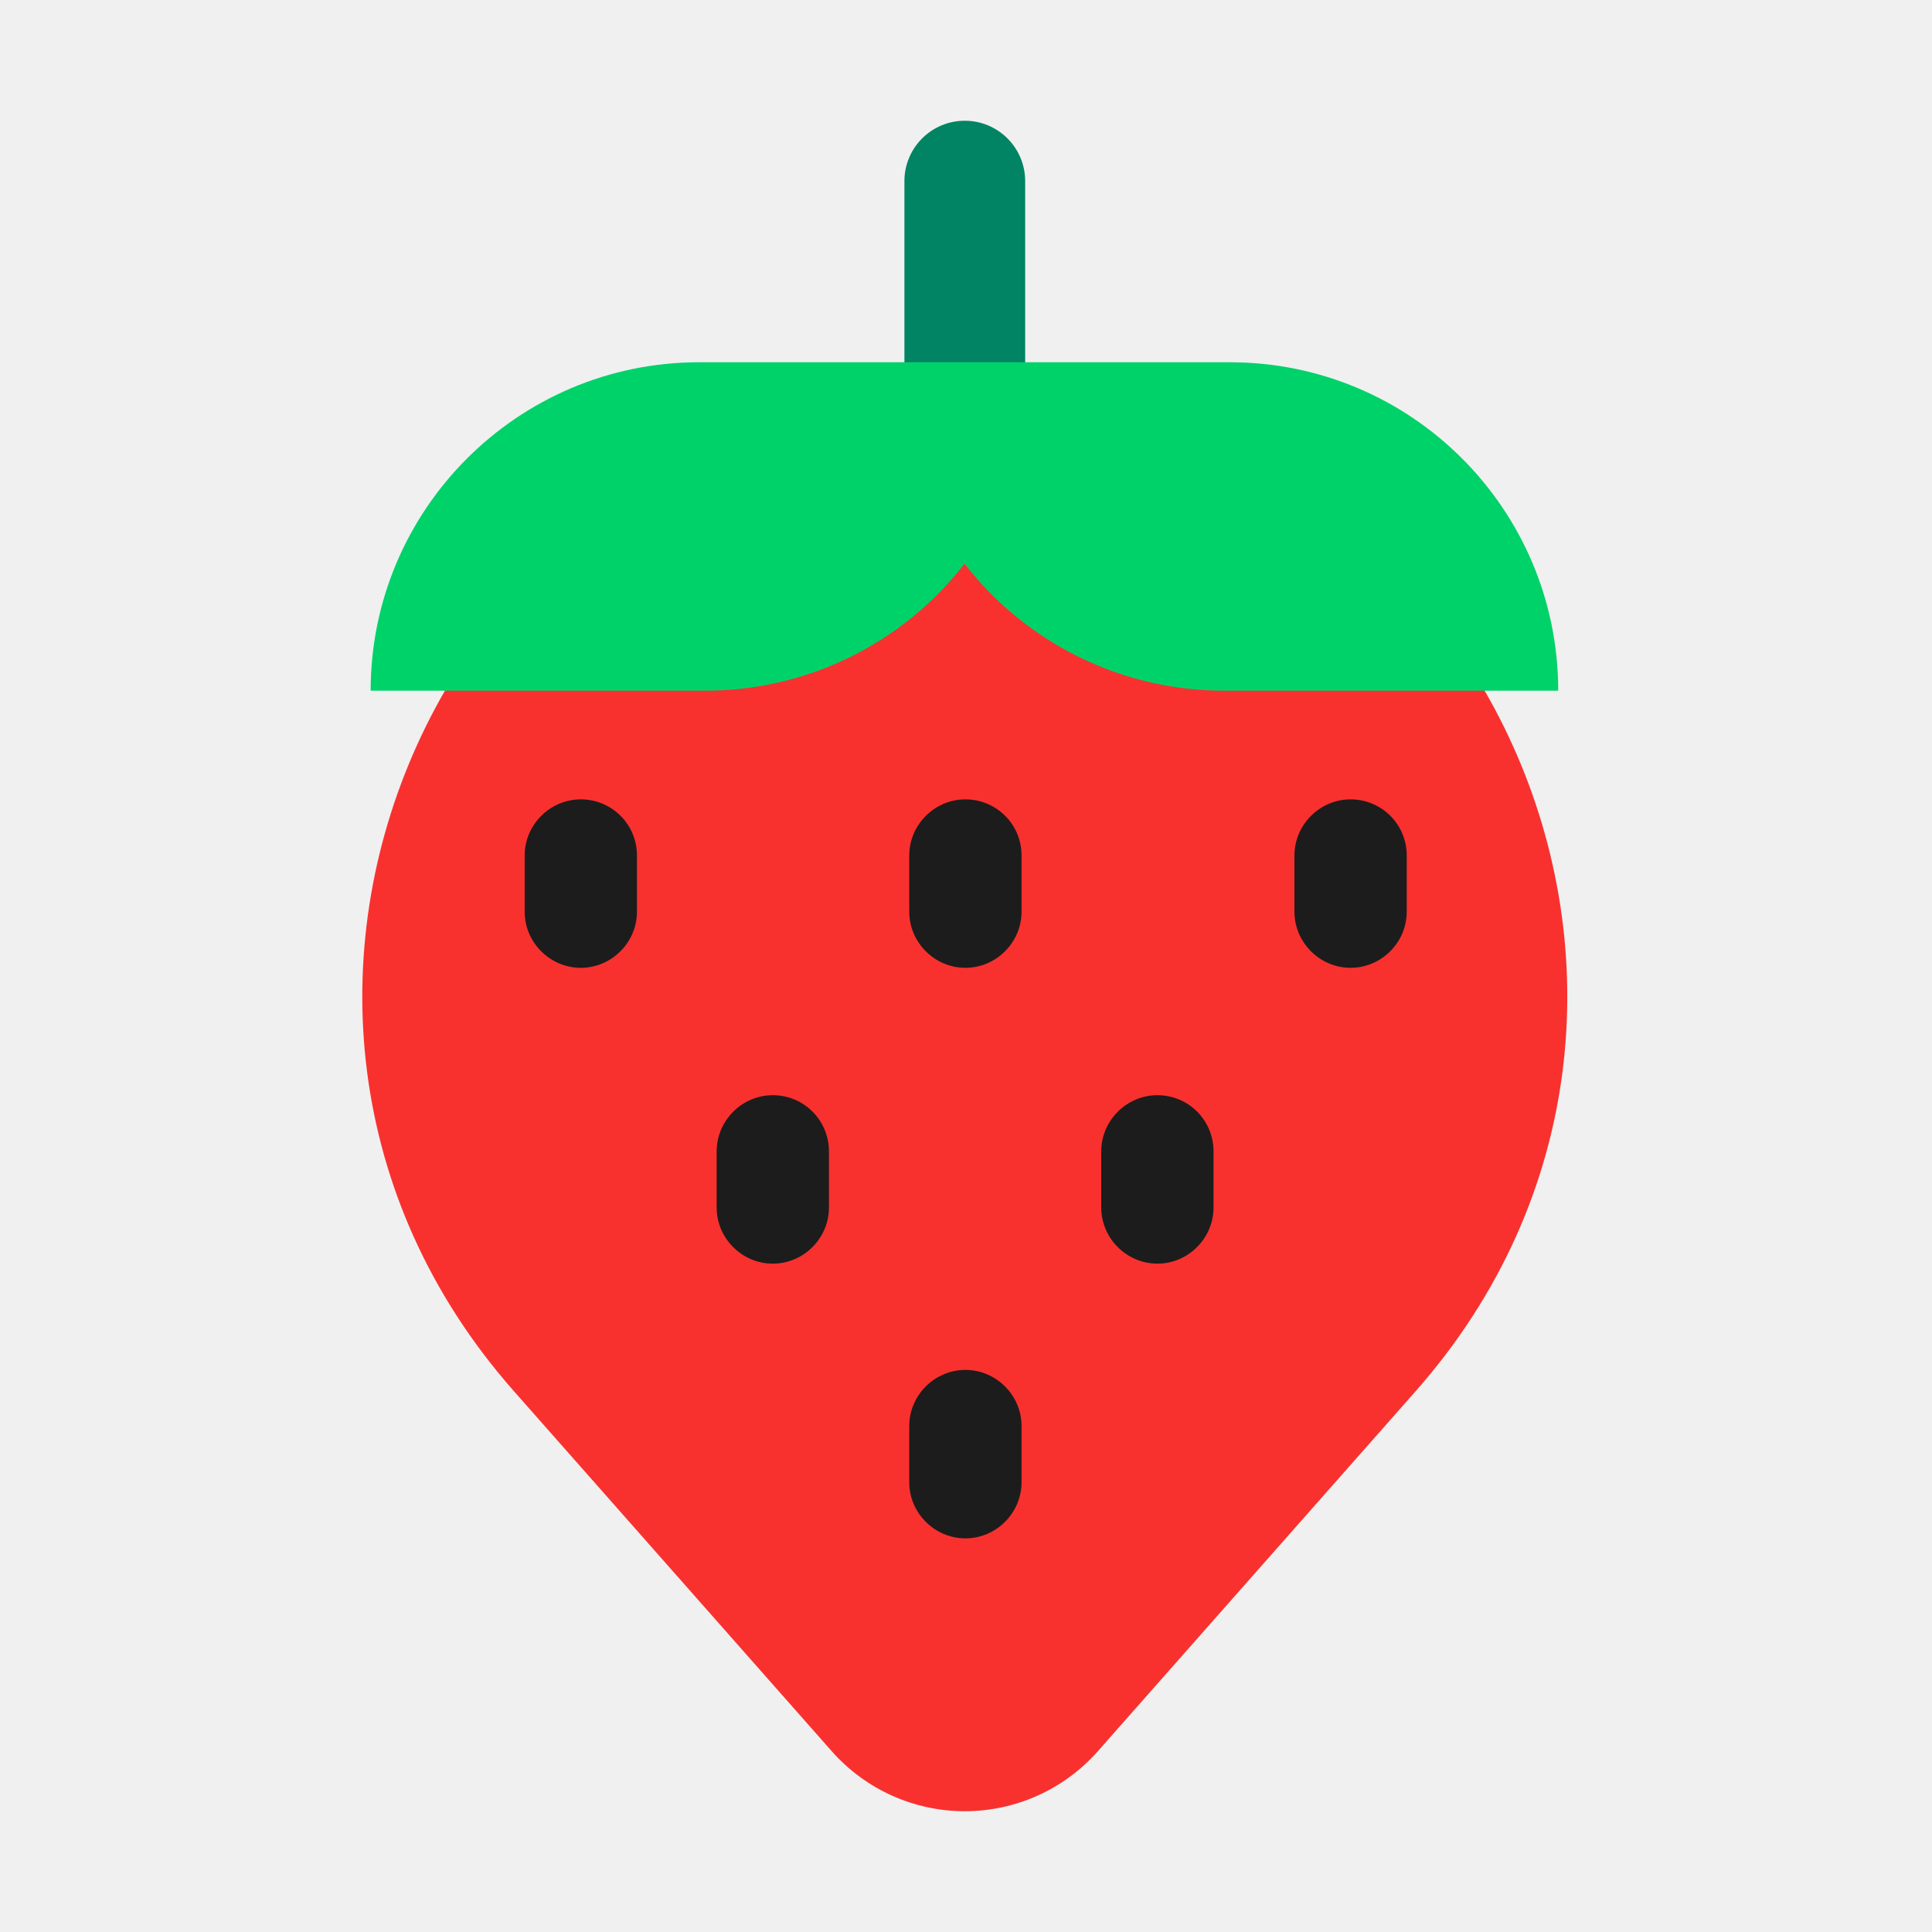
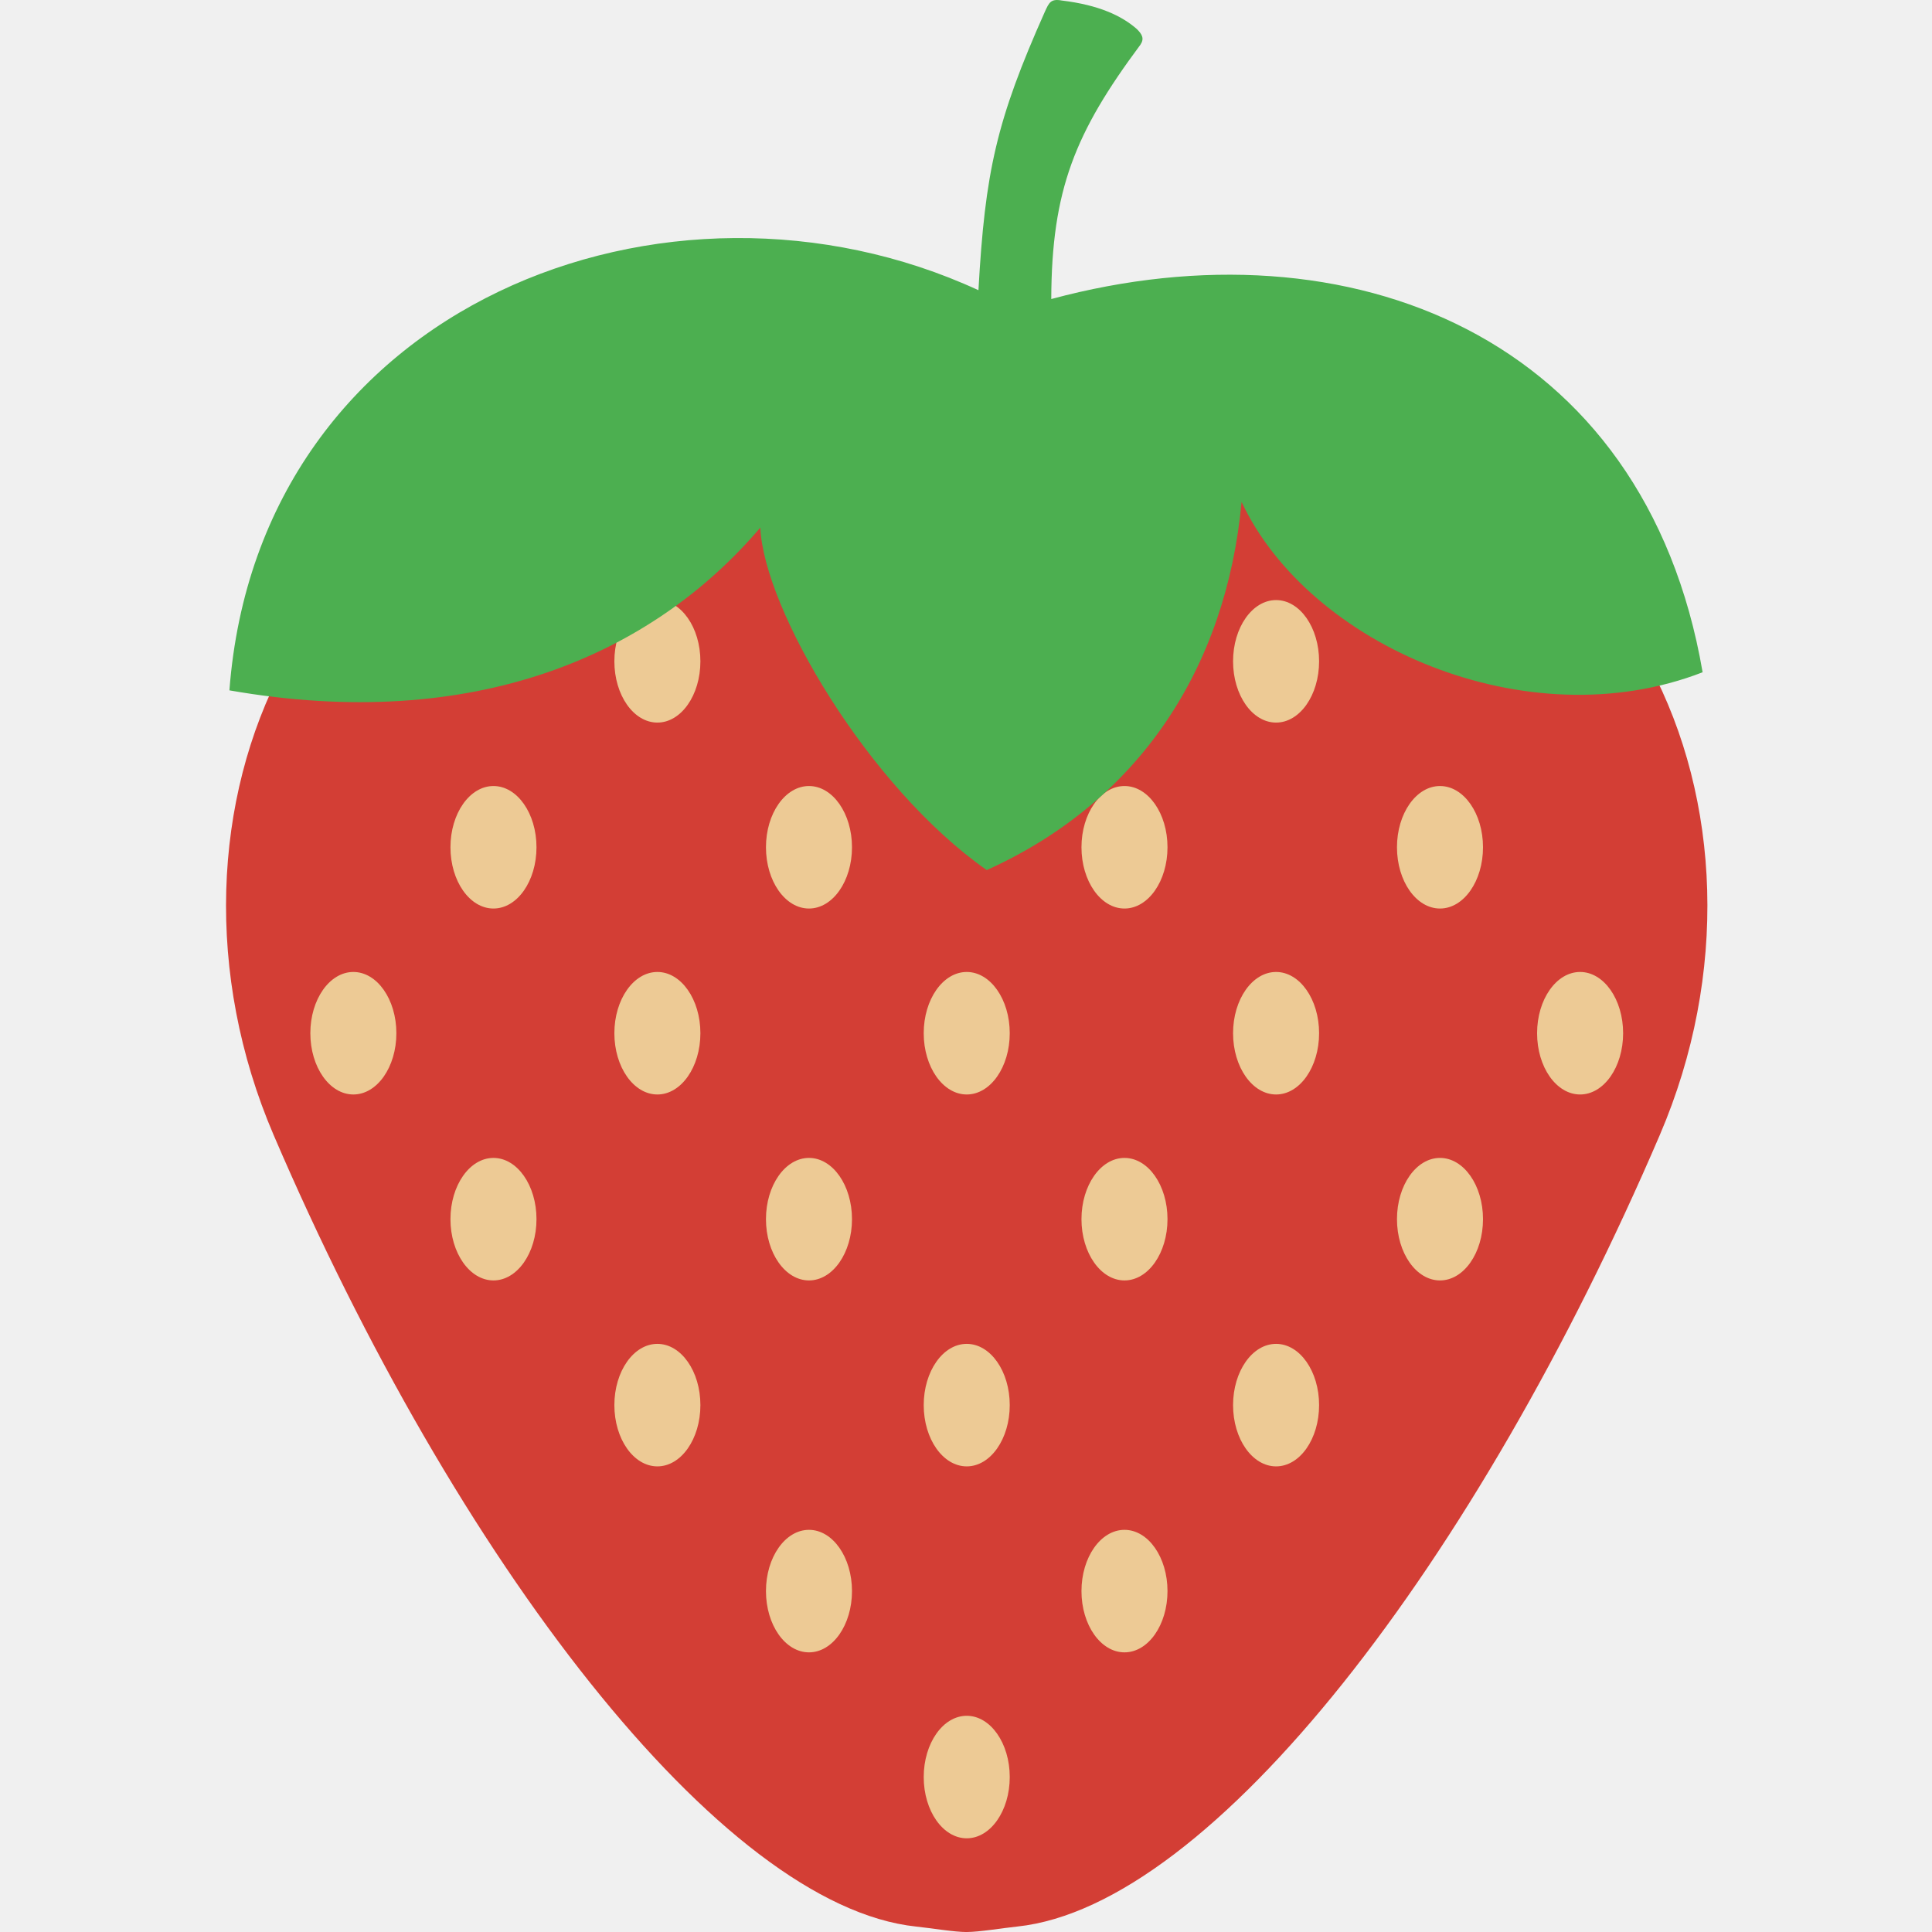
- <svg xmlns="http://www.w3.org/2000/svg" width="1em" height="1em" viewBox="0 0 32 32">
-   <g fill="none">
-     <path fill="#008463" d="M15.98 2a1 1 0 0 1 1 1v4.41a1 1 0 1 1-2 0V3a1 1 0 0 1 1-1Z" />
-     <path fill="#F8312F" d="m18.18 29.01l5.27-5.97c5.67-6.43 1.11-16.55-7.47-16.55S2.84 16.61 8.51 23.04l5.27 5.97a2.94 2.94 0 0 0 4.4 0Z" />
-     <path fill="#1C1C1C" d="M9.62 13.24c-.51 0-.93.42-.93.93v.93c0 .51.42.93.93.93s.93-.42.93-.93v-.93c0-.52-.42-.93-.93-.93Zm2.25 5.83c0-.51.42-.93.93-.93c.52 0 .93.42.93.93V20c0 .51-.42.93-.93.93s-.93-.42-.93-.93v-.93Zm6.37 0c0-.51.42-.93.93-.93c.52 0 .93.42.93.93V20c0 .51-.42.93-.93.93s-.93-.42-.93-.93v-.93Zm-3.18-4.9c0-.51.42-.93.93-.93s.93.41.93.93v.93c0 .51-.42.93-.93.93s-.93-.42-.93-.93v-.93Zm.93 8.52c-.51 0-.93.42-.93.93v.93c0 .51.42.93.93.93s.93-.42.93-.93v-.93c0-.51-.42-.93-.93-.93Zm5.45-8.52c0-.51.42-.93.93-.93s.93.41.93.93v.93c0 .51-.42.93-.93.93s-.93-.42-.93-.93v-.93Z" />
-     <path fill="#00D26A" d="M6.14 11.44h5.54a5.428 5.428 0 0 0 4.296-2.103a5.434 5.434 0 0 0 4.293 2.103h5.54c0-3-2.43-5.44-5.44-5.44h-8.79c-3 0-5.44 2.44-5.44 5.44Z" />
+ <svg xmlns="http://www.w3.org/2000/svg" width="64" height="64" viewBox="0 0 16.933 16.933" version="1.1" id="svg5">
+   <defs id="defs2" />
+   <g id="layer1">
+     <g id="g5669" transform="matrix(0.2579712,0,0,0.2579712,-18.61406,-23.04962)">
+       <g id="g5880" transform="matrix(0.9774963,0,0,0.9774943,2.362887,3.488166)">
+         <path style="opacity:1;fill:#d33e35;fill-opacity:1;stroke-width:0.794;stroke-linecap:round;stroke-linejoin:round" d="m 108.434,154.99 c -0.443,-0.002 -1.196,-0.131 -1.757,-0.19 -6.788,-0.719 -15.981,-12.699 -22.333,-27.513 -4.784,-11.157 1.101,-24.365 13.893,-23.944 8.101,0.267 6.515,1.274 10.197,1.274 m 1e-5,50.372 c 0.443,-0.002 1.196,-0.131 1.757,-0.19 6.788,-0.719 15.981,-12.699 22.333,-27.513 4.784,-11.157 -1.101,-24.365 -13.893,-23.944 -8.101,0.267 -6.515,1.274 -10.197,1.274" id="path857" transform="translate(-3.43441)" />
+         <g id="g3944" style="fill:#ffffff;fill-opacity:1">
+           <ellipse style="fill:#edca95;fill-opacity:1;stroke-width:0.747;stroke-linecap:round;stroke-linejoin:round" id="path2426-1-4-1-1-1-7-7-2-7-47" ry="2.129" rx="1.495" cy="110.824" cx="94.248" />
+           <ellipse style="fill:#ffffff;fill-opacity:1;stroke-width:0.747;stroke-linecap:round;stroke-linejoin:round" id="path2426-1-4-1-1-1-7-7-2-7-11" ry="2.129" rx="1.495" cy="110.824" cx="105" />
+           <ellipse style="fill:#edca95;fill-opacity:1;stroke-width:0.747;stroke-linecap:round;stroke-linejoin:round" id="path2426-1-4-1-1-1-7-7-2-7-18" ry="2.129" rx="1.495" cy="110.824" cx="115.752" />
+         </g>
+         <g id="g3950" style="fill:#edca95;fill-opacity:1">
+           <ellipse style="fill:#edca95;fill-opacity:1;stroke-width:0.747;stroke-linecap:round;stroke-linejoin:round" id="path2426" ry="2.129" rx="1.495" cy="117.287" cx="99.517" />
+           <ellipse style="fill:#edca95;fill-opacity:1;stroke-width:0.747;stroke-linecap:round;stroke-linejoin:round" id="path2426-1-4-1-1-1-7-7-2-7-7" ry="2.129" rx="1.495" cy="117.287" cx="88.551" />
+           <ellipse style="fill:#edca95;fill-opacity:1;stroke-width:0.747;stroke-linecap:round;stroke-linejoin:round" id="path2426-1" ry="2.129" rx="1.495" cy="117.287" cx="110.483" />
+           <ellipse style="fill:#edca95;fill-opacity:1;stroke-width:0.747;stroke-linecap:round;stroke-linejoin:round" id="path2426-1-4" ry="2.129" rx="1.495" cy="117.287" cx="121.449" />
+         </g>
+         <g id="g3957" style="fill:#edca95;fill-opacity:1">
+           <ellipse style="fill:#edca95;fill-opacity:1;stroke-width:0.747;stroke-linecap:round;stroke-linejoin:round" id="path2426-1-4-1" ry="2.129" rx="1.495" cy="123.75" cx="83.681" />
+           <ellipse style="fill:#edca95;fill-opacity:1;stroke-width:0.747;stroke-linecap:round;stroke-linejoin:round" id="path2426-1-4-1-1" ry="2.129" rx="1.495" cy="123.75" cx="94.248" />
+           <ellipse style="fill:#edca95;fill-opacity:1;stroke-width:0.747;stroke-linecap:round;stroke-linejoin:round" id="path2426-1-4-1-1-1" ry="2.129" rx="1.495" cy="123.75" cx="105" />
+           <ellipse style="fill:#edca95;fill-opacity:1;stroke-width:0.747;stroke-linecap:round;stroke-linejoin:round" id="path2426-1-4-1-1-1-7" ry="2.129" rx="1.495" cy="123.75" cx="115.752" />
+           <ellipse style="fill:#edca95;fill-opacity:1;stroke-width:0.747;stroke-linecap:round;stroke-linejoin:round" id="path2426-1-4-1-1-1-7-7-2-7-3" ry="2.129" rx="1.495" cy="123.75" cx="126.319" />
+         </g>
+         <g id="g3963" style="fill:#edca95;fill-opacity:1">
+           <ellipse style="fill:#edca95;fill-opacity:1;stroke-width:0.747;stroke-linecap:round;stroke-linejoin:round" id="path2426-1-4-1-2" ry="2.129" rx="1.495" cy="130.213" cx="88.551" />
+           <ellipse style="fill:#edca95;fill-opacity:1;stroke-width:0.747;stroke-linecap:round;stroke-linejoin:round" id="path2426-1-4-1-1-7" ry="2.129" rx="1.495" cy="130.213" cx="99.517" />
+           <ellipse style="fill:#edca95;fill-opacity:1;stroke-width:0.747;stroke-linecap:round;stroke-linejoin:round" id="path2426-1-4-1-1-1-1" ry="2.129" rx="1.495" cy="130.213" cx="110.483" />
+           <ellipse style="fill:#edca95;fill-opacity:1;stroke-width:0.747;stroke-linecap:round;stroke-linejoin:round" id="path2426-1-4-1-1-1-7-7-2-7-0" ry="2.129" rx="1.495" cy="130.213" cx="121.449" />
+         </g>
+         <ellipse style="fill:#edca95;fill-opacity:1;stroke-width:0.747;stroke-linecap:round;stroke-linejoin:round" id="path2426-1-4-1-1-1-7-7" ry="2.129" rx="1.495" cy="149.603" cx="105" />
+         <g id="g3968" transform="translate(0,-1.6148885e-5)" style="fill:#edca95;fill-opacity:1">
+           <ellipse style="fill:#edca95;fill-opacity:1;stroke-width:0.747;stroke-linecap:round;stroke-linejoin:round" id="path2426-1-4-1-1-1-7-7-2-7" ry="2.129" rx="1.495" cy="136.676" cx="105" />
+           <ellipse style="fill:#edca95;fill-opacity:1;stroke-width:0.747;stroke-linecap:round;stroke-linejoin:round" id="path2426-1-4-1-1-1-7-7-2-7-4" ry="2.129" rx="1.495" cy="136.676" cx="115.752" />
+           <ellipse style="fill:#edca95;fill-opacity:1;stroke-width:0.747;stroke-linecap:round;stroke-linejoin:round" id="path2426-1-4-1-1-1-7-7-2-7-2" ry="2.129" rx="1.495" cy="136.676" cx="94.248" />
+         </g>
+         <g id="g3972" style="fill:#edca95;fill-opacity:1">
+           <ellipse style="fill:#edca95;fill-opacity:1;stroke-width:0.747;stroke-linecap:round;stroke-linejoin:round" id="path2426-1-4-1-1-1-7-7-2" ry="2.129" rx="1.495" cy="143.14" cx="99.517" />
+           <ellipse style="fill:#edca95;fill-opacity:1;stroke-width:0.747;stroke-linecap:round;stroke-linejoin:round" id="path2426-1-4-1-1-1-7-7-2-7-1" ry="2.129" rx="1.495" cy="143.14" cx="110.483" />
+         </g>
+         <path style="fill:#4caf50;fill-opacity:1;stroke:none;stroke-width:3.013;stroke-linecap:round;stroke-linejoin:round" d="m 105.408,97.925 c -10.767,-4.963 -25.012,0.453 -26.035,13.908 8.496,1.487 14.68,-1.22 18.452,-5.656 0.128,2.838 3.744,9.008 7.87,11.903 5.271,-2.378 8.32,-6.999 8.858,-12.796 2.338,4.98 9.914,8.293 16.024,5.92 -2.005,-11.691 -12.275,-15.765 -22.639,-12.972 0.013,-3.801 0.829,-5.788 3.097,-8.837 0.144,-0.213 0.065,-0.361 -0.124,-0.549 -0.529,-0.462 -1.321,-0.834 -2.609,-0.99 -0.384,-0.072 -0.444,0.083 -0.581,0.378 -1.692,3.796 -2.083,5.569 -2.314,9.69 z" id="path2430" />
+       </g>
+     </g>
  </g>
</svg>
